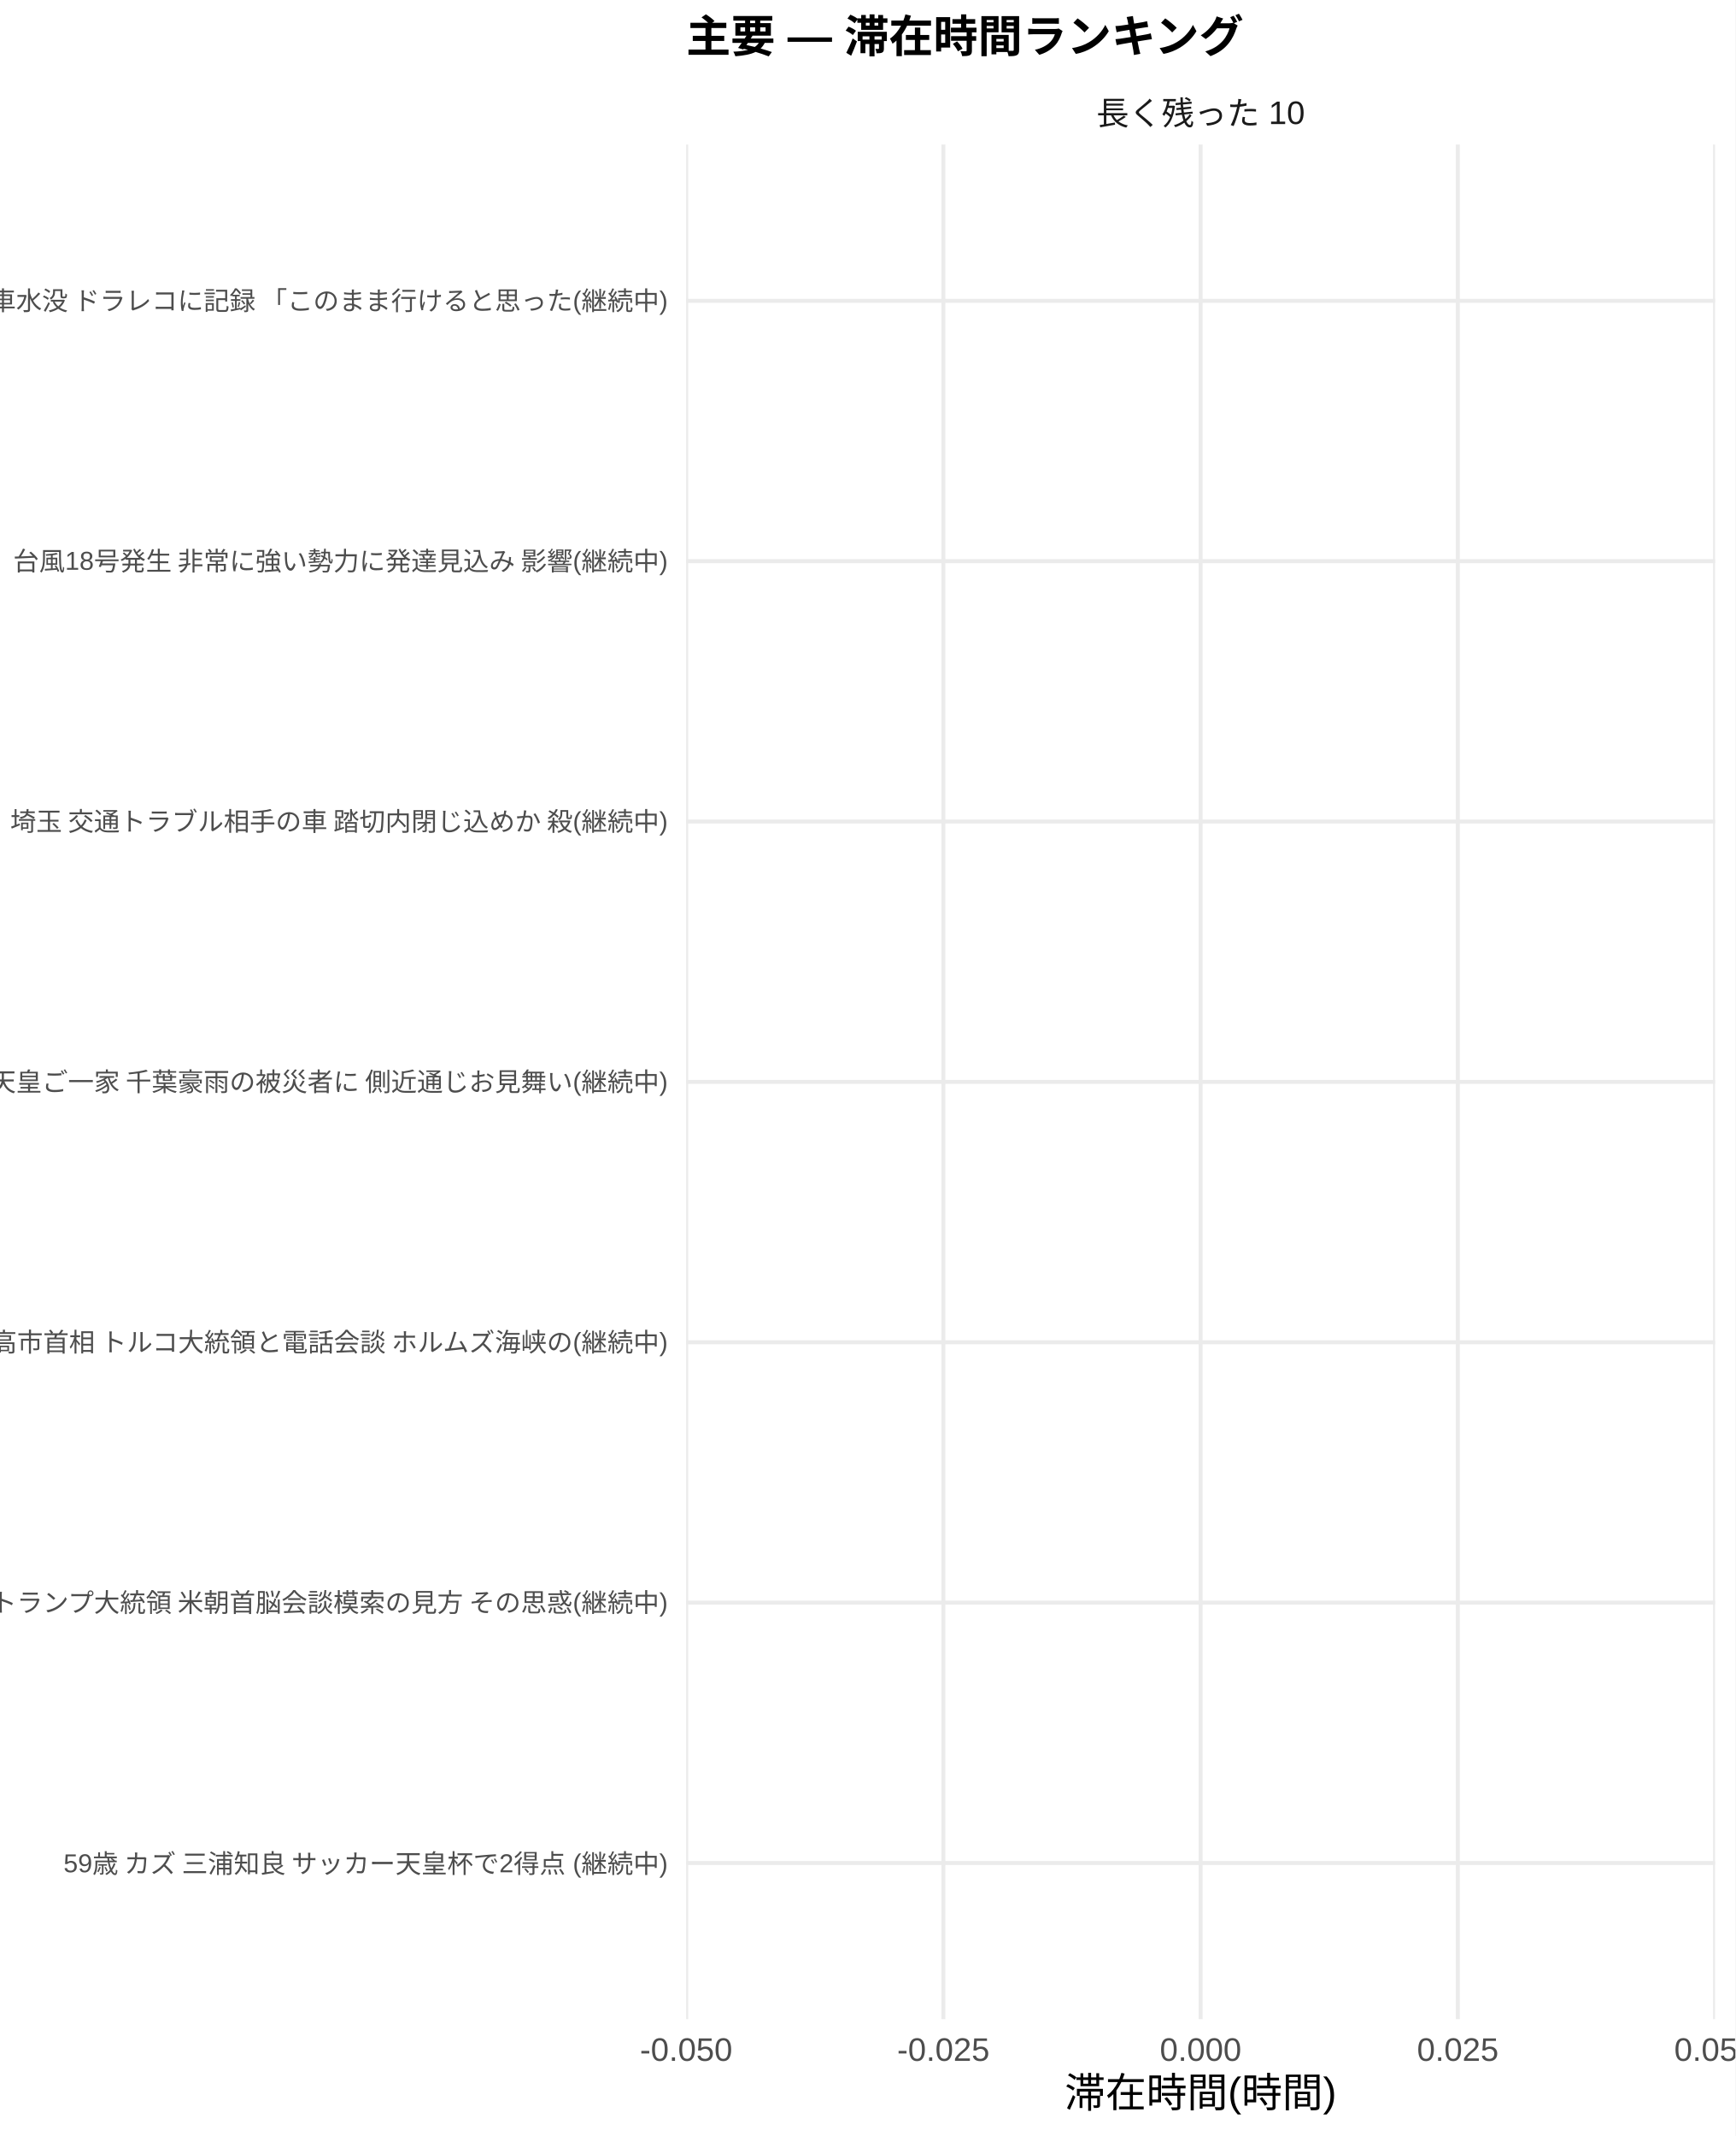
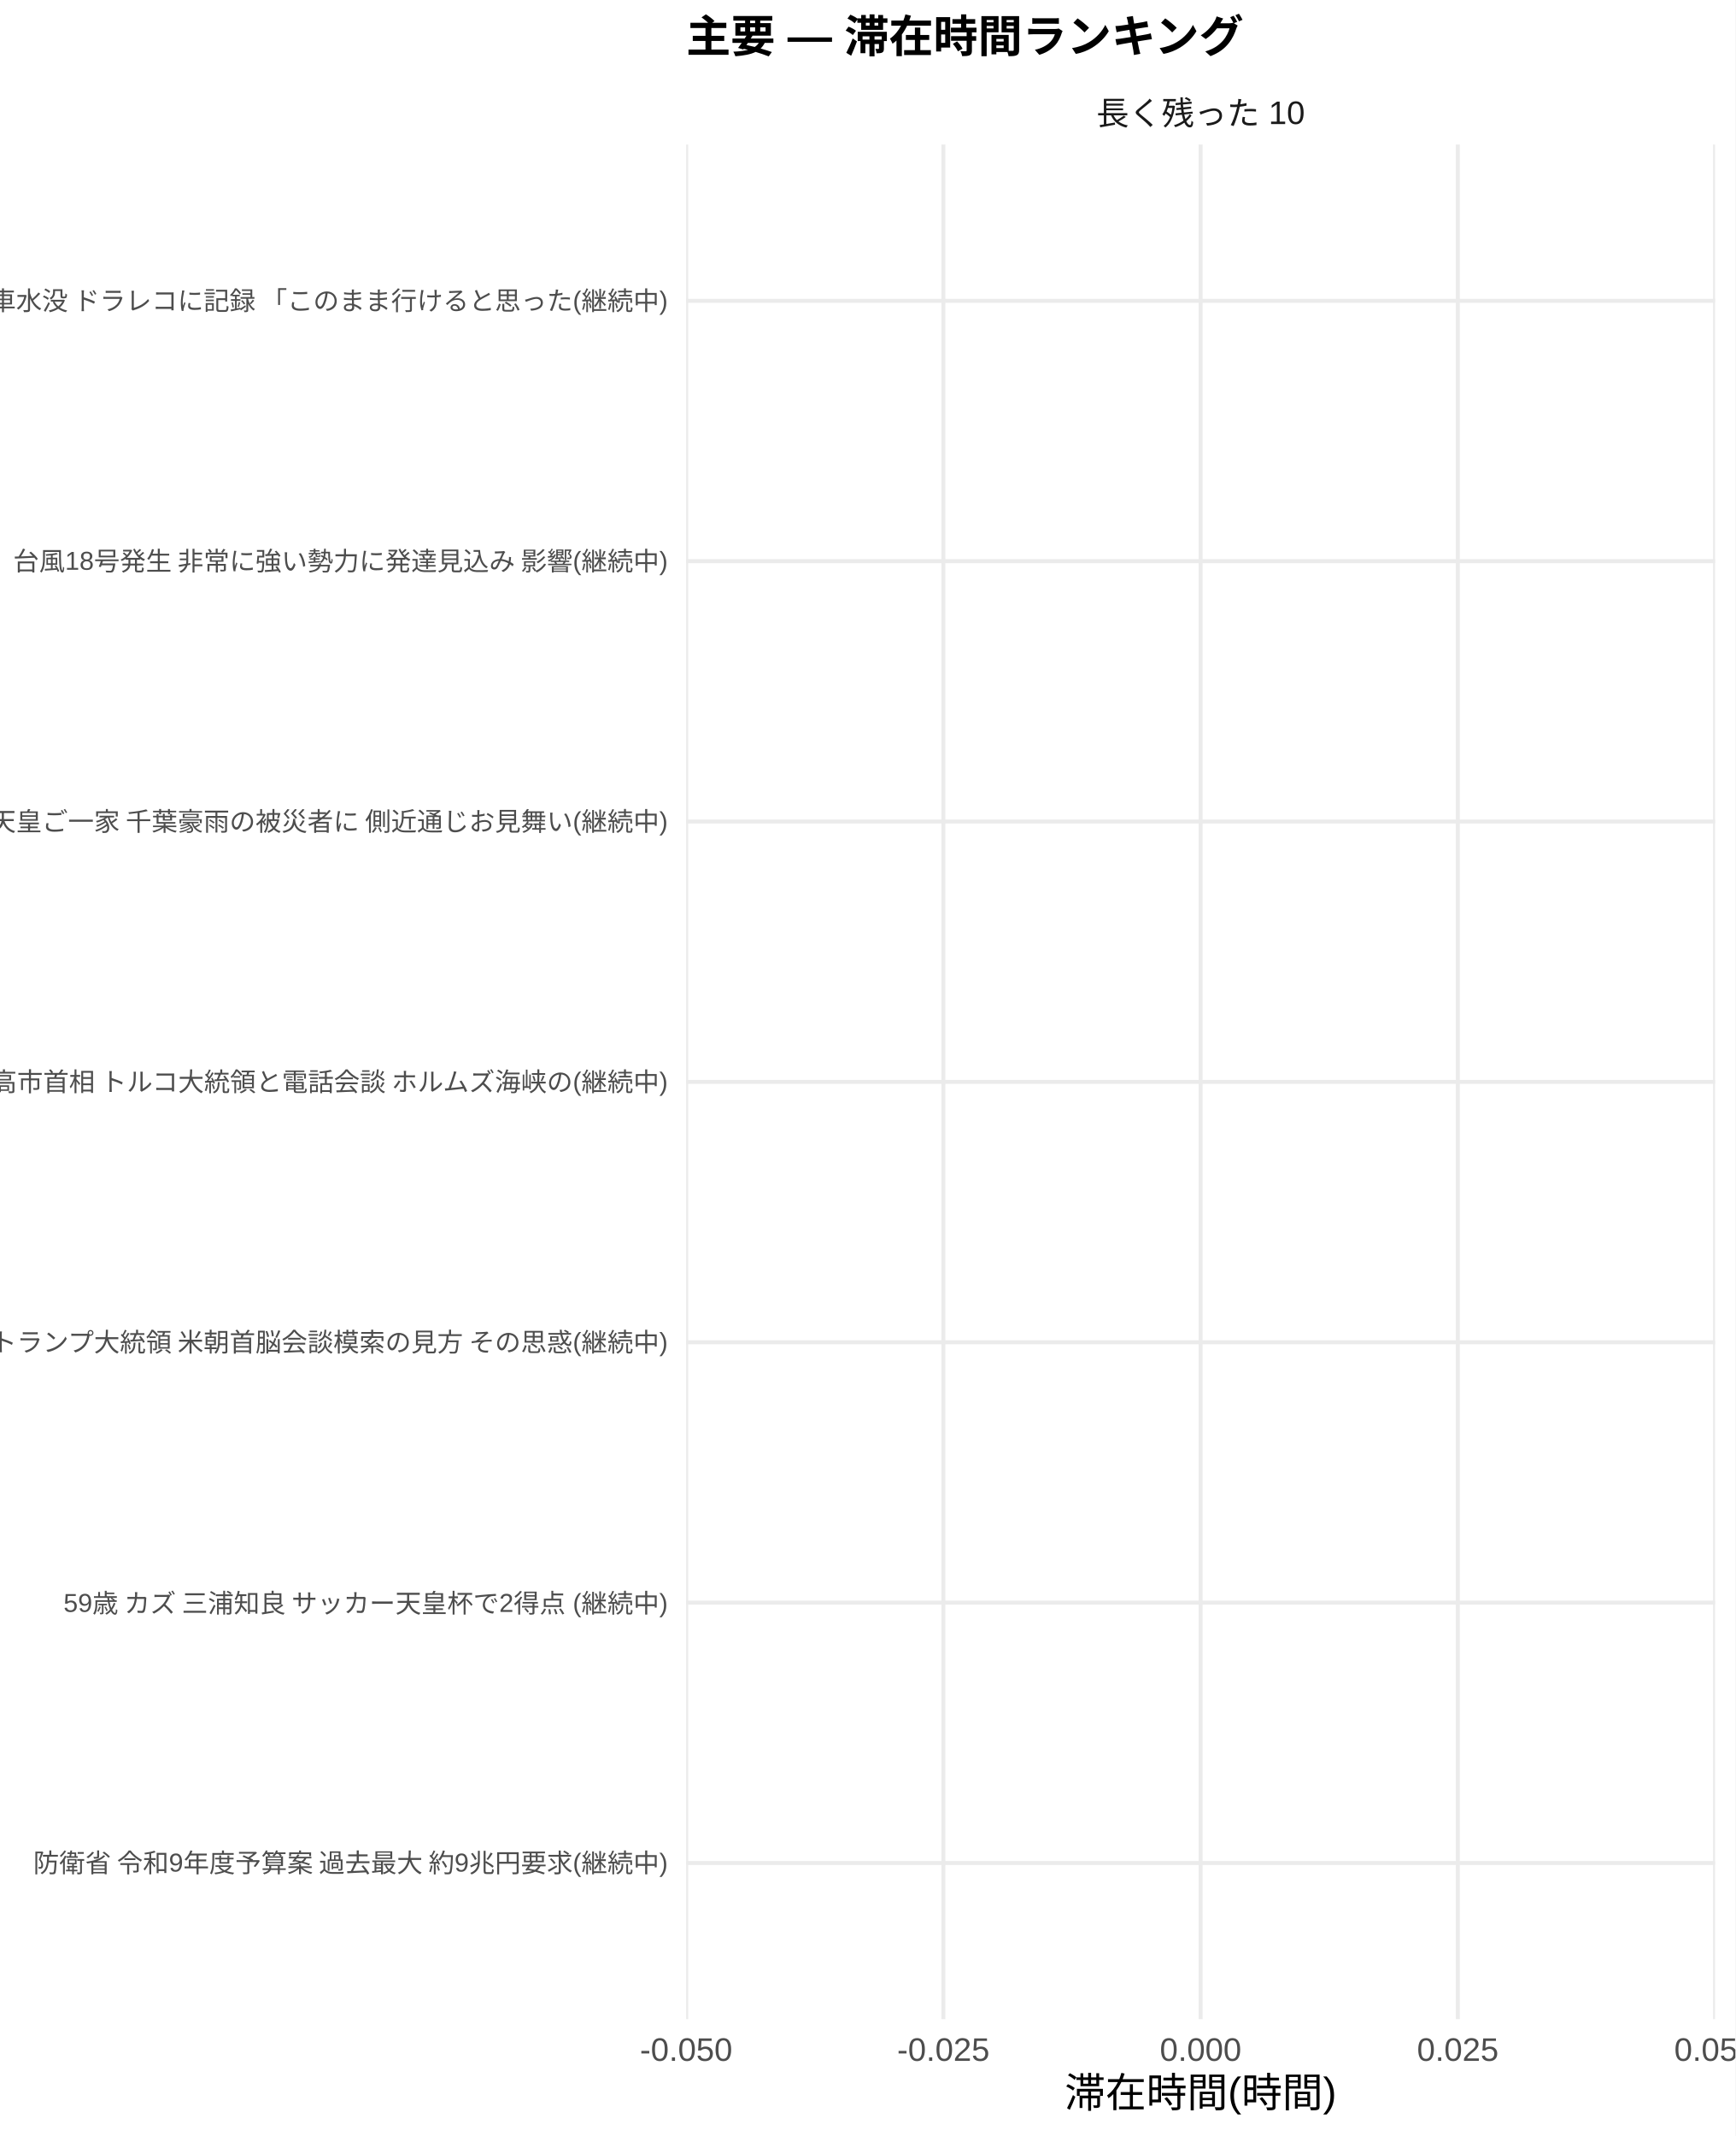
<svg xmlns="http://www.w3.org/2000/svg" width="468.00pt" height="576.00pt" viewBox="0 0 468.00 576.00">
  <g class="svglite">
    <defs>
      <style type="text/css">
    .svglite line, .svglite polyline, .svglite polygon, .svglite path, .svglite rect, .svglite circle {
      fill: none;
      stroke: #000000;
      stroke-linecap: round;
      stroke-linejoin: round;
      stroke-miterlimit: 10.00;
    }
    .svglite text {
      white-space: pre;
    }
    .svglite g.glyphgroup path {
      fill: inherit;
      stroke: none;
    }
  </style>
    </defs>
    <rect width="100%" height="100%" style="stroke: none; fill: #FFFFFF;" />
    <defs>
      <clipPath id="cpMC4wMHw0NjguMDB8MC4wMHw1NzYuMDA=">
        <rect x="0.00" y="0.00" width="468.00" height="576.00" />
      </clipPath>
    </defs>
    <g clip-path="url(#cpMC4wMHw0NjguMDB8MC4wMHw1NzYuMDA=)">
      <rect x="0.00" y="0.00" width="468.00" height="576.00" style="stroke-width: 1.07; stroke: none; fill: #FFFFFF;" />
    </g>
    <defs>
      <clipPath id="cpMTg1LjA1fDQ2Mi41MnwzOC45OXw1NDQuNTA=">
        <rect x="185.05" y="38.99" width="277.47" height="505.51" />
      </clipPath>
    </defs>
    <g clip-path="url(#cpMTg1LjA1fDQ2Mi41MnwzOC45OXw1NDQuNTA=)">
      <polyline points="185.05,502.38 462.52,502.38 " style="stroke-width: 1.07; stroke: #EBEBEB; stroke-linecap: butt;" />
      <polyline points="185.05,432.17 462.52,432.17 " style="stroke-width: 1.07; stroke: #EBEBEB; stroke-linecap: butt;" />
      <polyline points="185.05,361.96 462.52,361.96 " style="stroke-width: 1.07; stroke: #EBEBEB; stroke-linecap: butt;" />
      <polyline points="185.05,291.75 462.52,291.75 " style="stroke-width: 1.07; stroke: #EBEBEB; stroke-linecap: butt;" />
      <polyline points="185.05,221.54 462.52,221.54 " style="stroke-width: 1.07; stroke: #EBEBEB; stroke-linecap: butt;" />
      <polyline points="185.05,151.33 462.52,151.33 " style="stroke-width: 1.07; stroke: #EBEBEB; stroke-linecap: butt;" />
      <polyline points="185.05,81.12 462.52,81.12 " style="stroke-width: 1.07; stroke: #EBEBEB; stroke-linecap: butt;" />
      <polyline points="185.05,544.50 185.05,38.99 " style="stroke-width: 1.07; stroke: #EBEBEB; stroke-linecap: butt;" />
      <polyline points="254.42,544.50 254.42,38.99 " style="stroke-width: 1.07; stroke: #EBEBEB; stroke-linecap: butt;" />
      <polyline points="323.79,544.50 323.79,38.99 " style="stroke-width: 1.07; stroke: #EBEBEB; stroke-linecap: butt;" />
      <polyline points="393.15,544.50 393.15,38.99 " style="stroke-width: 1.07; stroke: #EBEBEB; stroke-linecap: butt;" />
      <polyline points="462.52,544.50 462.52,38.99 " style="stroke-width: 1.07; stroke: #EBEBEB; stroke-linecap: butt;" />
      <rect x="323.79" y="56.55" width="0.00" height="49.15" style="stroke-width: 1.07; stroke: none; stroke-linecap: butt; stroke-linejoin: miter; fill: #2563EB;" />
      <rect x="323.79" y="126.76" width="0.00" height="49.15" style="stroke-width: 1.07; stroke: none; stroke-linecap: butt; stroke-linejoin: miter; fill: #2563EB;" />
      <rect x="323.79" y="196.97" width="0.00" height="49.15" style="stroke-width: 1.07; stroke: none; stroke-linecap: butt; stroke-linejoin: miter; fill: #2563EB;" />
      <rect x="323.79" y="267.18" width="0.00" height="49.15" style="stroke-width: 1.07; stroke: none; stroke-linecap: butt; stroke-linejoin: miter; fill: #2563EB;" />
      <rect x="323.79" y="337.38" width="0.00" height="49.15" style="stroke-width: 1.07; stroke: none; stroke-linecap: butt; stroke-linejoin: miter; fill: #2563EB;" />
      <rect x="323.79" y="407.59" width="0.00" height="49.15" style="stroke-width: 1.07; stroke: none; stroke-linecap: butt; stroke-linejoin: miter; fill: #2563EB;" />
      <rect x="323.79" y="477.80" width="0.00" height="49.15" style="stroke-width: 1.07; stroke: none; stroke-linecap: butt; stroke-linejoin: miter; fill: #2563EB;" />
    </g>
    <g clip-path="url(#cpMC4wMHw0NjguMDB8MC4wMHw1NzYuMDA=)">
</g>
    <defs>
      <clipPath id="cpMTg1LjA1fDQ2Mi41MnwyMi4wOHwzOC45OQ==">
        <rect x="185.05" y="22.08" width="277.47" height="16.92" />
      </clipPath>
    </defs>
    <g clip-path="url(#cpMTg1LjA1fDQ2Mi41MnwyMi4wOHwzOC45OQ==)">
      <text x="323.79" y="33.68" text-anchor="middle" style="font-size: 8.80px;fill: #1A1A1A; font-family: &quot;Arial&quot;;" textLength="46.69px" lengthAdjust="spacingAndGlyphs">長く残った 10</text>
    </g>
    <g clip-path="url(#cpMC4wMHw0NjguMDB8MC4wMHw1NzYuMDA=)">
      <text x="185.05" y="555.74" text-anchor="middle" style="font-size: 8.80px;fill: #4D4D4D; font-family: &quot;Arial&quot;;" textLength="24.92px" lengthAdjust="spacingAndGlyphs">-0.050</text>
      <text x="254.42" y="555.74" text-anchor="middle" style="font-size: 8.80px;fill: #4D4D4D; font-family: &quot;Arial&quot;;" textLength="24.92px" lengthAdjust="spacingAndGlyphs">-0.025</text>
      <text x="323.79" y="555.74" text-anchor="middle" style="font-size: 8.80px;fill: #4D4D4D; font-family: &quot;Arial&quot;;" textLength="22.00px" lengthAdjust="spacingAndGlyphs">0.000</text>
      <text x="393.15" y="555.74" text-anchor="middle" style="font-size: 8.80px;fill: #4D4D4D; font-family: &quot;Arial&quot;;" textLength="22.00px" lengthAdjust="spacingAndGlyphs">0.025</text>
      <text x="462.52" y="555.74" text-anchor="middle" style="font-size: 8.80px;fill: #4D4D4D; font-family: &quot;Arial&quot;;" textLength="22.00px" lengthAdjust="spacingAndGlyphs">0.050</text>
-       <text x="180.12" y="504.88" text-anchor="end" style="font-size: 7.00px;fill: #4D4D4D; font-family: &quot;Arial&quot;;" textLength="152.00px" lengthAdjust="spacingAndGlyphs">59歳 カズ 三浦知良 サッカー天皇杯で2得点 (継続中)</text>
-       <text x="180.12" y="434.67" text-anchor="end" style="font-size: 7.00px;fill: #4D4D4D; font-family: &quot;Arial&quot;;" textLength="171.48px" lengthAdjust="spacingAndGlyphs">トランプ大統領 米朝首脳会談模索の見方 その思惑(継続中)</text>
-       <text x="180.12" y="364.46" text-anchor="end" style="font-size: 7.00px;fill: #4D4D4D; font-family: &quot;Arial&quot;;" textLength="169.05px" lengthAdjust="spacingAndGlyphs">高市首相 トルコ大統領と電話会談 ホルムズ海峡の(継続中)</text>
-       <text x="180.12" y="294.25" text-anchor="end" style="font-size: 7.00px;fill: #4D4D4D; font-family: &quot;Arial&quot;;" textLength="174.64px" lengthAdjust="spacingAndGlyphs">天皇ご一家 千葉豪雨の被災者に 側近通じお見舞い(継続中)</text>
-       <text x="180.12" y="224.04" text-anchor="end" style="font-size: 7.00px;fill: #4D4D4D; font-family: &quot;Arial&quot;;" textLength="165.48px" lengthAdjust="spacingAndGlyphs">埼玉 交通トラブル相手の車 踏切内閉じ込めか 殺(継続中)</text>
+       <text x="180.12" y="504.88" text-anchor="end" style="font-size: 7.00px;fill: #4D4D4D; font-family: &quot;Arial&quot;;" textLength="172.25px" lengthAdjust="spacingAndGlyphs">防衛省 令和9年度予算案 過去最大 約9兆円要求(継続中)</text>
+       <text x="180.12" y="434.67" text-anchor="end" style="font-size: 7.00px;fill: #4D4D4D; font-family: &quot;Arial&quot;;" textLength="152.00px" lengthAdjust="spacingAndGlyphs">59歳 カズ 三浦知良 サッカー天皇杯で2得点 (継続中)</text>
+       <text x="180.12" y="364.46" text-anchor="end" style="font-size: 7.00px;fill: #4D4D4D; font-family: &quot;Arial&quot;;" textLength="171.48px" lengthAdjust="spacingAndGlyphs">トランプ大統領 米朝首脳会談模索の見方 その思惑(継続中)</text>
+       <text x="180.12" y="294.25" text-anchor="end" style="font-size: 7.00px;fill: #4D4D4D; font-family: &quot;Arial&quot;;" textLength="169.05px" lengthAdjust="spacingAndGlyphs">高市首相 トルコ大統領と電話会談 ホルムズ海峡の(継続中)</text>
+       <text x="180.12" y="224.04" text-anchor="end" style="font-size: 7.00px;fill: #4D4D4D; font-family: &quot;Arial&quot;;" textLength="174.64px" lengthAdjust="spacingAndGlyphs">天皇ご一家 千葉豪雨の被災者に 側近通じお見舞い(継続中)</text>
      <text x="180.12" y="153.83" text-anchor="end" style="font-size: 7.00px;fill: #4D4D4D; font-family: &quot;Arial&quot;;" textLength="172.23px" lengthAdjust="spacingAndGlyphs">台風18号発生 非常に強い勢力に発達見込み 影響(継続中)</text>
      <text x="180.12" y="83.62" text-anchor="end" style="font-size: 7.00px;fill: #4D4D4D; font-family: &quot;Arial&quot;;" textLength="153.94px" lengthAdjust="spacingAndGlyphs">車水没 ドラレコに記録 「このまま行けると思った(継続中)</text>
      <text x="323.79" y="568.20" text-anchor="middle" style="font-size: 11.00px; font-family: &quot;Arial&quot;;" textLength="73.31px" lengthAdjust="spacingAndGlyphs">滞在時間(時間)</text>
      <text x="185.05" y="14.08" style="font-size: 12.00px; font-weight: bold; font-family: &quot;Arial&quot;;" textLength="139.06px" lengthAdjust="spacingAndGlyphs">主要 — 滞在時間ランキング</text>
    </g>
  </g>
</svg>
